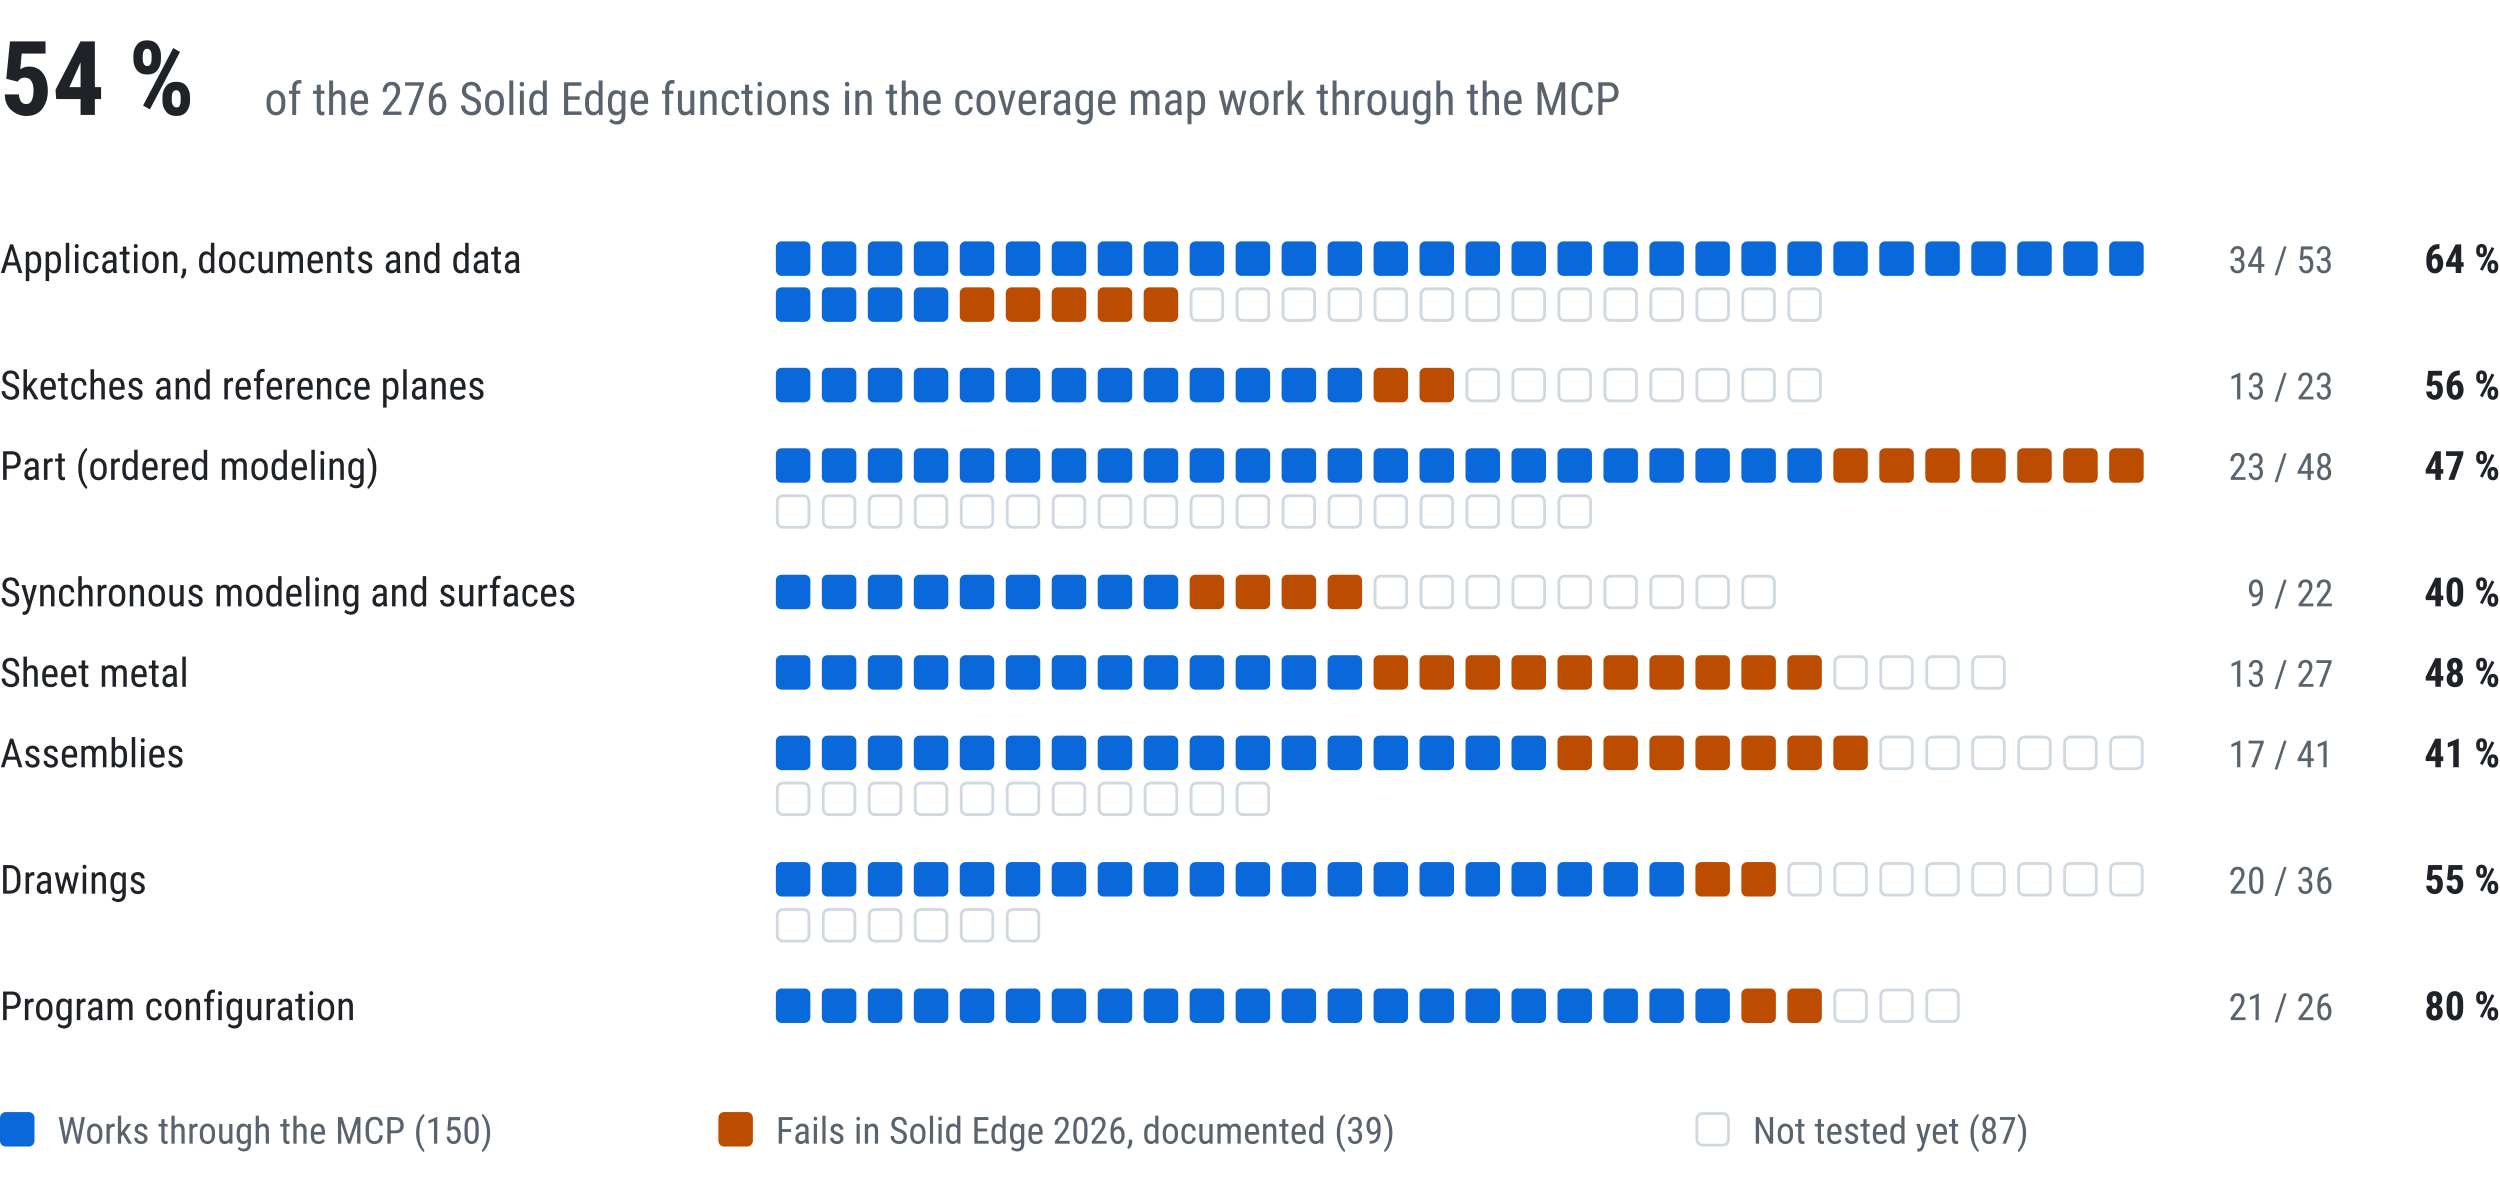
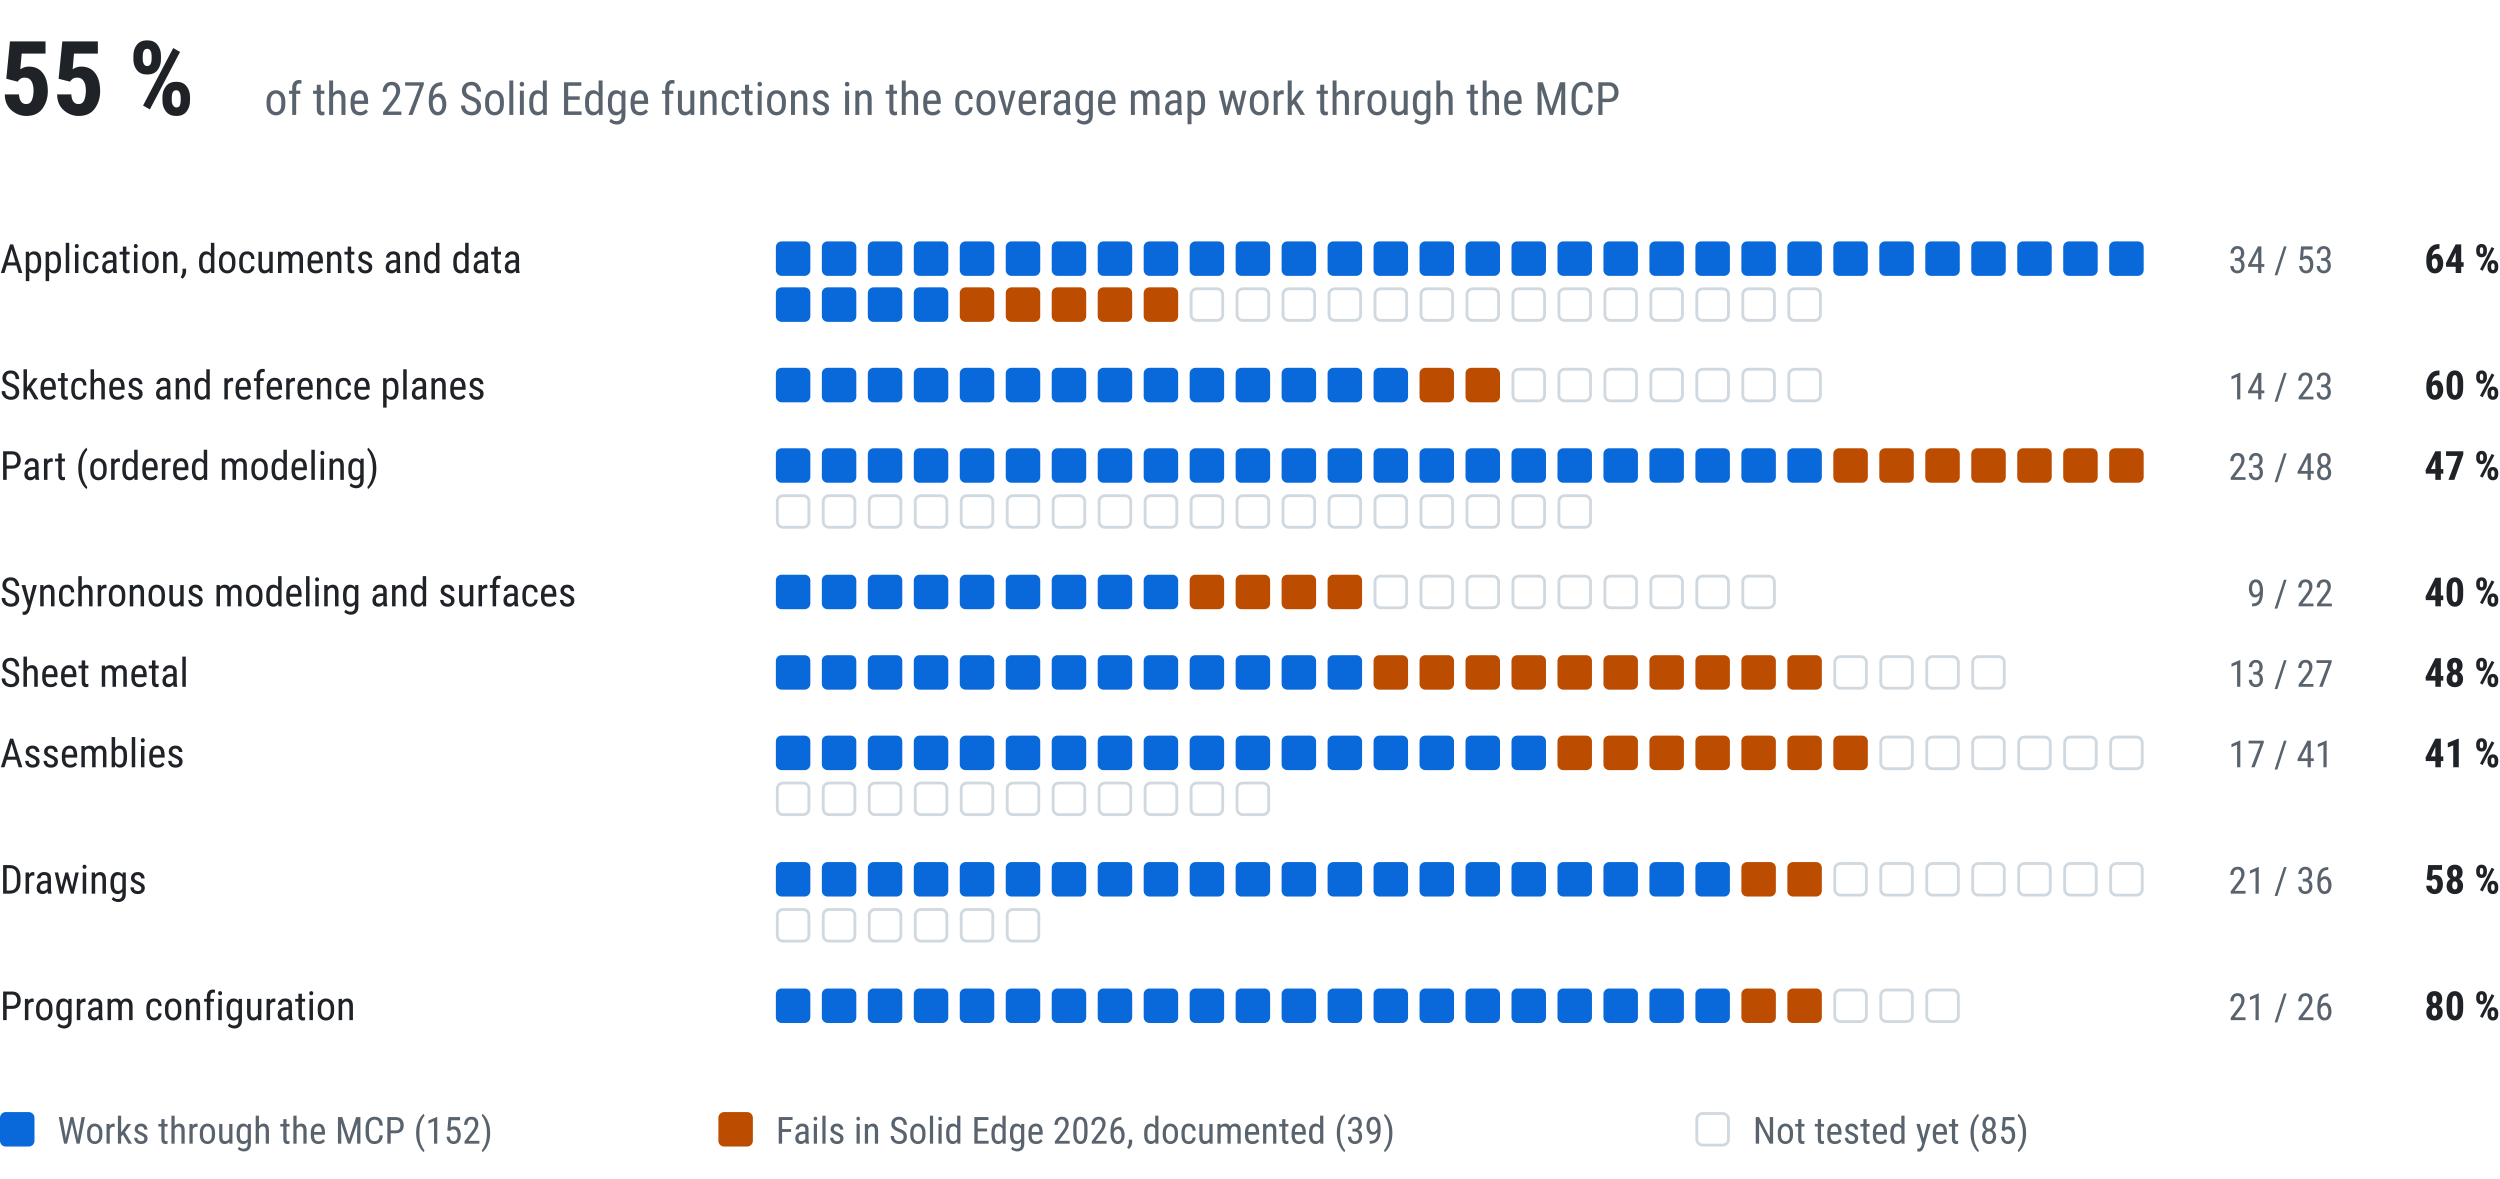
<svg xmlns="http://www.w3.org/2000/svg" width="870" height="410" viewBox="0 0 870 410" role="img" aria-labelledby="title desc">
  <g font-family="Bahnschrift, 'DIN Alternate', 'DIN 1451', D-DIN, Barlow, 'Roboto Condensed', 'Arial Narrow', sans-serif">
-     <text x="0" y="40" font-size="36" font-weight="600" fill="#1f2328">54 %</text>
+     <text x="0" y="40" font-size="36" font-weight="600" fill="#1f2328">55 %</text>
    <text x="92" y="40" font-size="16" fill="#59636e">of the 276 Solid Edge functions in the coverage map work through the MCP</text>
    <text x="0" y="95" font-size="14" fill="#1f2328">Application, documents and data</text>
    <rect x="270" y="84" width="12" height="12" rx="2" fill="#0969da" />
    <rect x="286" y="84" width="12" height="12" rx="2" fill="#0969da" />
    <rect x="302" y="84" width="12" height="12" rx="2" fill="#0969da" />
    <rect x="318" y="84" width="12" height="12" rx="2" fill="#0969da" />
    <rect x="334" y="84" width="12" height="12" rx="2" fill="#0969da" />
    <rect x="350" y="84" width="12" height="12" rx="2" fill="#0969da" />
    <rect x="366" y="84" width="12" height="12" rx="2" fill="#0969da" />
    <rect x="382" y="84" width="12" height="12" rx="2" fill="#0969da" />
    <rect x="398" y="84" width="12" height="12" rx="2" fill="#0969da" />
    <rect x="414" y="84" width="12" height="12" rx="2" fill="#0969da" />
    <rect x="430" y="84" width="12" height="12" rx="2" fill="#0969da" />
    <rect x="446" y="84" width="12" height="12" rx="2" fill="#0969da" />
    <rect x="462" y="84" width="12" height="12" rx="2" fill="#0969da" />
    <rect x="478" y="84" width="12" height="12" rx="2" fill="#0969da" />
    <rect x="494" y="84" width="12" height="12" rx="2" fill="#0969da" />
    <rect x="510" y="84" width="12" height="12" rx="2" fill="#0969da" />
    <rect x="526" y="84" width="12" height="12" rx="2" fill="#0969da" />
    <rect x="542" y="84" width="12" height="12" rx="2" fill="#0969da" />
    <rect x="558" y="84" width="12" height="12" rx="2" fill="#0969da" />
    <rect x="574" y="84" width="12" height="12" rx="2" fill="#0969da" />
    <rect x="590" y="84" width="12" height="12" rx="2" fill="#0969da" />
    <rect x="606" y="84" width="12" height="12" rx="2" fill="#0969da" />
    <rect x="622" y="84" width="12" height="12" rx="2" fill="#0969da" />
    <rect x="638" y="84" width="12" height="12" rx="2" fill="#0969da" />
    <rect x="654" y="84" width="12" height="12" rx="2" fill="#0969da" />
    <rect x="670" y="84" width="12" height="12" rx="2" fill="#0969da" />
    <rect x="686" y="84" width="12" height="12" rx="2" fill="#0969da" />
    <rect x="702" y="84" width="12" height="12" rx="2" fill="#0969da" />
    <rect x="718" y="84" width="12" height="12" rx="2" fill="#0969da" />
    <rect x="734" y="84" width="12" height="12" rx="2" fill="#0969da" />
    <rect x="270" y="100" width="12" height="12" rx="2" fill="#0969da" />
    <rect x="286" y="100" width="12" height="12" rx="2" fill="#0969da" />
    <rect x="302" y="100" width="12" height="12" rx="2" fill="#0969da" />
    <rect x="318" y="100" width="12" height="12" rx="2" fill="#0969da" />
    <rect x="334" y="100" width="12" height="12" rx="2" fill="#bc4c00" />
    <rect x="350" y="100" width="12" height="12" rx="2" fill="#bc4c00" />
    <rect x="366" y="100" width="12" height="12" rx="2" fill="#bc4c00" />
    <rect x="382" y="100" width="12" height="12" rx="2" fill="#bc4c00" />
    <rect x="398" y="100" width="12" height="12" rx="2" fill="#bc4c00" />
    <rect x="414.5" y="100.5" width="11" height="11" rx="2" fill="none" stroke="#d1d9e0" />
    <rect x="430.5" y="100.5" width="11" height="11" rx="2" fill="none" stroke="#d1d9e0" />
    <rect x="446.5" y="100.5" width="11" height="11" rx="2" fill="none" stroke="#d1d9e0" />
    <rect x="462.5" y="100.5" width="11" height="11" rx="2" fill="none" stroke="#d1d9e0" />
    <rect x="478.5" y="100.5" width="11" height="11" rx="2" fill="none" stroke="#d1d9e0" />
    <rect x="494.5" y="100.5" width="11" height="11" rx="2" fill="none" stroke="#d1d9e0" />
    <rect x="510.5" y="100.5" width="11" height="11" rx="2" fill="none" stroke="#d1d9e0" />
    <rect x="526.5" y="100.5" width="11" height="11" rx="2" fill="none" stroke="#d1d9e0" />
    <rect x="542.5" y="100.5" width="11" height="11" rx="2" fill="none" stroke="#d1d9e0" />
    <rect x="558.5" y="100.5" width="11" height="11" rx="2" fill="none" stroke="#d1d9e0" />
    <rect x="574.5" y="100.5" width="11" height="11" rx="2" fill="none" stroke="#d1d9e0" />
    <rect x="590.5" y="100.5" width="11" height="11" rx="2" fill="none" stroke="#d1d9e0" />
    <rect x="606.5" y="100.5" width="11" height="11" rx="2" fill="none" stroke="#d1d9e0" />
    <rect x="622.5" y="100.5" width="11" height="11" rx="2" fill="none" stroke="#d1d9e0" />
    <text x="812" y="95" font-size="13" text-anchor="end" fill="#59636e">34 / 53</text>
    <text x="870" y="95" font-size="14" font-weight="600" text-anchor="end" fill="#1f2328">64 %</text>
    <text x="0" y="139" font-size="14" fill="#1f2328">Sketches and reference planes</text>
    <rect x="270" y="128" width="12" height="12" rx="2" fill="#0969da" />
    <rect x="286" y="128" width="12" height="12" rx="2" fill="#0969da" />
    <rect x="302" y="128" width="12" height="12" rx="2" fill="#0969da" />
    <rect x="318" y="128" width="12" height="12" rx="2" fill="#0969da" />
    <rect x="334" y="128" width="12" height="12" rx="2" fill="#0969da" />
    <rect x="350" y="128" width="12" height="12" rx="2" fill="#0969da" />
    <rect x="366" y="128" width="12" height="12" rx="2" fill="#0969da" />
    <rect x="382" y="128" width="12" height="12" rx="2" fill="#0969da" />
    <rect x="398" y="128" width="12" height="12" rx="2" fill="#0969da" />
    <rect x="414" y="128" width="12" height="12" rx="2" fill="#0969da" />
    <rect x="430" y="128" width="12" height="12" rx="2" fill="#0969da" />
    <rect x="446" y="128" width="12" height="12" rx="2" fill="#0969da" />
    <rect x="462" y="128" width="12" height="12" rx="2" fill="#0969da" />
-     <rect x="478" y="128" width="12" height="12" rx="2" fill="#bc4c00" />
+     <rect x="478" y="128" width="12" height="12" rx="2" fill="#0969da" />
    <rect x="494" y="128" width="12" height="12" rx="2" fill="#bc4c00" />
-     <rect x="510.5" y="128.5" width="11" height="11" rx="2" fill="none" stroke="#d1d9e0" />
+     <rect x="510" y="128" width="12" height="12" rx="2" fill="#bc4c00" />
    <rect x="526.5" y="128.5" width="11" height="11" rx="2" fill="none" stroke="#d1d9e0" />
    <rect x="542.5" y="128.5" width="11" height="11" rx="2" fill="none" stroke="#d1d9e0" />
    <rect x="558.5" y="128.5" width="11" height="11" rx="2" fill="none" stroke="#d1d9e0" />
    <rect x="574.5" y="128.5" width="11" height="11" rx="2" fill="none" stroke="#d1d9e0" />
    <rect x="590.5" y="128.5" width="11" height="11" rx="2" fill="none" stroke="#d1d9e0" />
    <rect x="606.5" y="128.5" width="11" height="11" rx="2" fill="none" stroke="#d1d9e0" />
    <rect x="622.5" y="128.5" width="11" height="11" rx="2" fill="none" stroke="#d1d9e0" />
-     <text x="812" y="139" font-size="13" text-anchor="end" fill="#59636e">13 / 23</text>
-     <text x="870" y="139" font-size="14" font-weight="600" text-anchor="end" fill="#1f2328">56 %</text>
+     <text x="812" y="139" font-size="13" text-anchor="end" fill="#59636e">14 / 23</text>
+     <text x="870" y="139" font-size="14" font-weight="600" text-anchor="end" fill="#1f2328">60 %</text>
    <text x="0" y="167" font-size="14" fill="#1f2328">Part (ordered modeling)</text>
    <rect x="270" y="156" width="12" height="12" rx="2" fill="#0969da" />
    <rect x="286" y="156" width="12" height="12" rx="2" fill="#0969da" />
    <rect x="302" y="156" width="12" height="12" rx="2" fill="#0969da" />
    <rect x="318" y="156" width="12" height="12" rx="2" fill="#0969da" />
    <rect x="334" y="156" width="12" height="12" rx="2" fill="#0969da" />
    <rect x="350" y="156" width="12" height="12" rx="2" fill="#0969da" />
    <rect x="366" y="156" width="12" height="12" rx="2" fill="#0969da" />
    <rect x="382" y="156" width="12" height="12" rx="2" fill="#0969da" />
    <rect x="398" y="156" width="12" height="12" rx="2" fill="#0969da" />
    <rect x="414" y="156" width="12" height="12" rx="2" fill="#0969da" />
    <rect x="430" y="156" width="12" height="12" rx="2" fill="#0969da" />
    <rect x="446" y="156" width="12" height="12" rx="2" fill="#0969da" />
    <rect x="462" y="156" width="12" height="12" rx="2" fill="#0969da" />
    <rect x="478" y="156" width="12" height="12" rx="2" fill="#0969da" />
    <rect x="494" y="156" width="12" height="12" rx="2" fill="#0969da" />
    <rect x="510" y="156" width="12" height="12" rx="2" fill="#0969da" />
    <rect x="526" y="156" width="12" height="12" rx="2" fill="#0969da" />
    <rect x="542" y="156" width="12" height="12" rx="2" fill="#0969da" />
    <rect x="558" y="156" width="12" height="12" rx="2" fill="#0969da" />
    <rect x="574" y="156" width="12" height="12" rx="2" fill="#0969da" />
    <rect x="590" y="156" width="12" height="12" rx="2" fill="#0969da" />
    <rect x="606" y="156" width="12" height="12" rx="2" fill="#0969da" />
    <rect x="622" y="156" width="12" height="12" rx="2" fill="#0969da" />
    <rect x="638" y="156" width="12" height="12" rx="2" fill="#bc4c00" />
    <rect x="654" y="156" width="12" height="12" rx="2" fill="#bc4c00" />
    <rect x="670" y="156" width="12" height="12" rx="2" fill="#bc4c00" />
    <rect x="686" y="156" width="12" height="12" rx="2" fill="#bc4c00" />
    <rect x="702" y="156" width="12" height="12" rx="2" fill="#bc4c00" />
    <rect x="718" y="156" width="12" height="12" rx="2" fill="#bc4c00" />
    <rect x="734" y="156" width="12" height="12" rx="2" fill="#bc4c00" />
    <rect x="270.5" y="172.5" width="11" height="11" rx="2" fill="none" stroke="#d1d9e0" />
    <rect x="286.5" y="172.5" width="11" height="11" rx="2" fill="none" stroke="#d1d9e0" />
    <rect x="302.5" y="172.5" width="11" height="11" rx="2" fill="none" stroke="#d1d9e0" />
    <rect x="318.5" y="172.5" width="11" height="11" rx="2" fill="none" stroke="#d1d9e0" />
    <rect x="334.5" y="172.5" width="11" height="11" rx="2" fill="none" stroke="#d1d9e0" />
    <rect x="350.5" y="172.5" width="11" height="11" rx="2" fill="none" stroke="#d1d9e0" />
    <rect x="366.5" y="172.5" width="11" height="11" rx="2" fill="none" stroke="#d1d9e0" />
    <rect x="382.5" y="172.5" width="11" height="11" rx="2" fill="none" stroke="#d1d9e0" />
    <rect x="398.5" y="172.5" width="11" height="11" rx="2" fill="none" stroke="#d1d9e0" />
    <rect x="414.5" y="172.5" width="11" height="11" rx="2" fill="none" stroke="#d1d9e0" />
    <rect x="430.5" y="172.5" width="11" height="11" rx="2" fill="none" stroke="#d1d9e0" />
    <rect x="446.5" y="172.5" width="11" height="11" rx="2" fill="none" stroke="#d1d9e0" />
    <rect x="462.5" y="172.5" width="11" height="11" rx="2" fill="none" stroke="#d1d9e0" />
    <rect x="478.5" y="172.5" width="11" height="11" rx="2" fill="none" stroke="#d1d9e0" />
    <rect x="494.5" y="172.5" width="11" height="11" rx="2" fill="none" stroke="#d1d9e0" />
    <rect x="510.5" y="172.5" width="11" height="11" rx="2" fill="none" stroke="#d1d9e0" />
    <rect x="526.5" y="172.5" width="11" height="11" rx="2" fill="none" stroke="#d1d9e0" />
    <rect x="542.5" y="172.5" width="11" height="11" rx="2" fill="none" stroke="#d1d9e0" />
    <text x="812" y="167" font-size="13" text-anchor="end" fill="#59636e">23 / 48</text>
    <text x="870" y="167" font-size="14" font-weight="600" text-anchor="end" fill="#1f2328">47 %</text>
    <text x="0" y="211" font-size="14" fill="#1f2328">Synchronous modeling and surfaces</text>
    <rect x="270" y="200" width="12" height="12" rx="2" fill="#0969da" />
    <rect x="286" y="200" width="12" height="12" rx="2" fill="#0969da" />
    <rect x="302" y="200" width="12" height="12" rx="2" fill="#0969da" />
    <rect x="318" y="200" width="12" height="12" rx="2" fill="#0969da" />
    <rect x="334" y="200" width="12" height="12" rx="2" fill="#0969da" />
    <rect x="350" y="200" width="12" height="12" rx="2" fill="#0969da" />
    <rect x="366" y="200" width="12" height="12" rx="2" fill="#0969da" />
    <rect x="382" y="200" width="12" height="12" rx="2" fill="#0969da" />
    <rect x="398" y="200" width="12" height="12" rx="2" fill="#0969da" />
    <rect x="414" y="200" width="12" height="12" rx="2" fill="#bc4c00" />
    <rect x="430" y="200" width="12" height="12" rx="2" fill="#bc4c00" />
    <rect x="446" y="200" width="12" height="12" rx="2" fill="#bc4c00" />
    <rect x="462" y="200" width="12" height="12" rx="2" fill="#bc4c00" />
    <rect x="478.5" y="200.5" width="11" height="11" rx="2" fill="none" stroke="#d1d9e0" />
    <rect x="494.5" y="200.5" width="11" height="11" rx="2" fill="none" stroke="#d1d9e0" />
    <rect x="510.5" y="200.5" width="11" height="11" rx="2" fill="none" stroke="#d1d9e0" />
    <rect x="526.5" y="200.5" width="11" height="11" rx="2" fill="none" stroke="#d1d9e0" />
    <rect x="542.5" y="200.5" width="11" height="11" rx="2" fill="none" stroke="#d1d9e0" />
    <rect x="558.5" y="200.5" width="11" height="11" rx="2" fill="none" stroke="#d1d9e0" />
    <rect x="574.5" y="200.5" width="11" height="11" rx="2" fill="none" stroke="#d1d9e0" />
    <rect x="590.5" y="200.5" width="11" height="11" rx="2" fill="none" stroke="#d1d9e0" />
    <rect x="606.5" y="200.5" width="11" height="11" rx="2" fill="none" stroke="#d1d9e0" />
    <text x="812" y="211" font-size="13" text-anchor="end" fill="#59636e">9 / 22</text>
    <text x="870" y="211" font-size="14" font-weight="600" text-anchor="end" fill="#1f2328">40 %</text>
    <text x="0" y="239" font-size="14" fill="#1f2328">Sheet metal</text>
    <rect x="270" y="228" width="12" height="12" rx="2" fill="#0969da" />
    <rect x="286" y="228" width="12" height="12" rx="2" fill="#0969da" />
    <rect x="302" y="228" width="12" height="12" rx="2" fill="#0969da" />
    <rect x="318" y="228" width="12" height="12" rx="2" fill="#0969da" />
    <rect x="334" y="228" width="12" height="12" rx="2" fill="#0969da" />
    <rect x="350" y="228" width="12" height="12" rx="2" fill="#0969da" />
    <rect x="366" y="228" width="12" height="12" rx="2" fill="#0969da" />
    <rect x="382" y="228" width="12" height="12" rx="2" fill="#0969da" />
    <rect x="398" y="228" width="12" height="12" rx="2" fill="#0969da" />
    <rect x="414" y="228" width="12" height="12" rx="2" fill="#0969da" />
    <rect x="430" y="228" width="12" height="12" rx="2" fill="#0969da" />
    <rect x="446" y="228" width="12" height="12" rx="2" fill="#0969da" />
    <rect x="462" y="228" width="12" height="12" rx="2" fill="#0969da" />
    <rect x="478" y="228" width="12" height="12" rx="2" fill="#bc4c00" />
    <rect x="494" y="228" width="12" height="12" rx="2" fill="#bc4c00" />
    <rect x="510" y="228" width="12" height="12" rx="2" fill="#bc4c00" />
    <rect x="526" y="228" width="12" height="12" rx="2" fill="#bc4c00" />
    <rect x="542" y="228" width="12" height="12" rx="2" fill="#bc4c00" />
    <rect x="558" y="228" width="12" height="12" rx="2" fill="#bc4c00" />
    <rect x="574" y="228" width="12" height="12" rx="2" fill="#bc4c00" />
    <rect x="590" y="228" width="12" height="12" rx="2" fill="#bc4c00" />
    <rect x="606" y="228" width="12" height="12" rx="2" fill="#bc4c00" />
    <rect x="622" y="228" width="12" height="12" rx="2" fill="#bc4c00" />
    <rect x="638.5" y="228.5" width="11" height="11" rx="2" fill="none" stroke="#d1d9e0" />
    <rect x="654.5" y="228.5" width="11" height="11" rx="2" fill="none" stroke="#d1d9e0" />
    <rect x="670.5" y="228.5" width="11" height="11" rx="2" fill="none" stroke="#d1d9e0" />
    <rect x="686.5" y="228.5" width="11" height="11" rx="2" fill="none" stroke="#d1d9e0" />
    <text x="812" y="239" font-size="13" text-anchor="end" fill="#59636e">13 / 27</text>
    <text x="870" y="239" font-size="14" font-weight="600" text-anchor="end" fill="#1f2328">48 %</text>
    <text x="0" y="267" font-size="14" fill="#1f2328">Assemblies</text>
    <rect x="270" y="256" width="12" height="12" rx="2" fill="#0969da" />
    <rect x="286" y="256" width="12" height="12" rx="2" fill="#0969da" />
    <rect x="302" y="256" width="12" height="12" rx="2" fill="#0969da" />
    <rect x="318" y="256" width="12" height="12" rx="2" fill="#0969da" />
    <rect x="334" y="256" width="12" height="12" rx="2" fill="#0969da" />
    <rect x="350" y="256" width="12" height="12" rx="2" fill="#0969da" />
    <rect x="366" y="256" width="12" height="12" rx="2" fill="#0969da" />
    <rect x="382" y="256" width="12" height="12" rx="2" fill="#0969da" />
    <rect x="398" y="256" width="12" height="12" rx="2" fill="#0969da" />
    <rect x="414" y="256" width="12" height="12" rx="2" fill="#0969da" />
    <rect x="430" y="256" width="12" height="12" rx="2" fill="#0969da" />
    <rect x="446" y="256" width="12" height="12" rx="2" fill="#0969da" />
    <rect x="462" y="256" width="12" height="12" rx="2" fill="#0969da" />
    <rect x="478" y="256" width="12" height="12" rx="2" fill="#0969da" />
    <rect x="494" y="256" width="12" height="12" rx="2" fill="#0969da" />
    <rect x="510" y="256" width="12" height="12" rx="2" fill="#0969da" />
    <rect x="526" y="256" width="12" height="12" rx="2" fill="#0969da" />
    <rect x="542" y="256" width="12" height="12" rx="2" fill="#bc4c00" />
    <rect x="558" y="256" width="12" height="12" rx="2" fill="#bc4c00" />
    <rect x="574" y="256" width="12" height="12" rx="2" fill="#bc4c00" />
    <rect x="590" y="256" width="12" height="12" rx="2" fill="#bc4c00" />
    <rect x="606" y="256" width="12" height="12" rx="2" fill="#bc4c00" />
    <rect x="622" y="256" width="12" height="12" rx="2" fill="#bc4c00" />
    <rect x="638" y="256" width="12" height="12" rx="2" fill="#bc4c00" />
    <rect x="654.5" y="256.5" width="11" height="11" rx="2" fill="none" stroke="#d1d9e0" />
    <rect x="670.5" y="256.5" width="11" height="11" rx="2" fill="none" stroke="#d1d9e0" />
    <rect x="686.5" y="256.5" width="11" height="11" rx="2" fill="none" stroke="#d1d9e0" />
    <rect x="702.5" y="256.5" width="11" height="11" rx="2" fill="none" stroke="#d1d9e0" />
    <rect x="718.5" y="256.5" width="11" height="11" rx="2" fill="none" stroke="#d1d9e0" />
    <rect x="734.5" y="256.5" width="11" height="11" rx="2" fill="none" stroke="#d1d9e0" />
    <rect x="270.5" y="272.5" width="11" height="11" rx="2" fill="none" stroke="#d1d9e0" />
    <rect x="286.5" y="272.5" width="11" height="11" rx="2" fill="none" stroke="#d1d9e0" />
    <rect x="302.5" y="272.5" width="11" height="11" rx="2" fill="none" stroke="#d1d9e0" />
    <rect x="318.5" y="272.5" width="11" height="11" rx="2" fill="none" stroke="#d1d9e0" />
    <rect x="334.5" y="272.5" width="11" height="11" rx="2" fill="none" stroke="#d1d9e0" />
    <rect x="350.5" y="272.5" width="11" height="11" rx="2" fill="none" stroke="#d1d9e0" />
    <rect x="366.5" y="272.5" width="11" height="11" rx="2" fill="none" stroke="#d1d9e0" />
    <rect x="382.5" y="272.5" width="11" height="11" rx="2" fill="none" stroke="#d1d9e0" />
    <rect x="398.5" y="272.5" width="11" height="11" rx="2" fill="none" stroke="#d1d9e0" />
    <rect x="414.5" y="272.5" width="11" height="11" rx="2" fill="none" stroke="#d1d9e0" />
    <rect x="430.5" y="272.5" width="11" height="11" rx="2" fill="none" stroke="#d1d9e0" />
    <text x="812" y="267" font-size="13" text-anchor="end" fill="#59636e">17 / 41</text>
    <text x="870" y="267" font-size="14" font-weight="600" text-anchor="end" fill="#1f2328">41 %</text>
    <text x="0" y="311" font-size="14" fill="#1f2328">Drawings</text>
    <rect x="270" y="300" width="12" height="12" rx="2" fill="#0969da" />
    <rect x="286" y="300" width="12" height="12" rx="2" fill="#0969da" />
    <rect x="302" y="300" width="12" height="12" rx="2" fill="#0969da" />
    <rect x="318" y="300" width="12" height="12" rx="2" fill="#0969da" />
    <rect x="334" y="300" width="12" height="12" rx="2" fill="#0969da" />
    <rect x="350" y="300" width="12" height="12" rx="2" fill="#0969da" />
    <rect x="366" y="300" width="12" height="12" rx="2" fill="#0969da" />
    <rect x="382" y="300" width="12" height="12" rx="2" fill="#0969da" />
    <rect x="398" y="300" width="12" height="12" rx="2" fill="#0969da" />
    <rect x="414" y="300" width="12" height="12" rx="2" fill="#0969da" />
    <rect x="430" y="300" width="12" height="12" rx="2" fill="#0969da" />
    <rect x="446" y="300" width="12" height="12" rx="2" fill="#0969da" />
    <rect x="462" y="300" width="12" height="12" rx="2" fill="#0969da" />
    <rect x="478" y="300" width="12" height="12" rx="2" fill="#0969da" />
    <rect x="494" y="300" width="12" height="12" rx="2" fill="#0969da" />
    <rect x="510" y="300" width="12" height="12" rx="2" fill="#0969da" />
    <rect x="526" y="300" width="12" height="12" rx="2" fill="#0969da" />
    <rect x="542" y="300" width="12" height="12" rx="2" fill="#0969da" />
    <rect x="558" y="300" width="12" height="12" rx="2" fill="#0969da" />
    <rect x="574" y="300" width="12" height="12" rx="2" fill="#0969da" />
-     <rect x="590" y="300" width="12" height="12" rx="2" fill="#bc4c00" />
+     <rect x="590" y="300" width="12" height="12" rx="2" fill="#0969da" />
    <rect x="606" y="300" width="12" height="12" rx="2" fill="#bc4c00" />
-     <rect x="622.5" y="300.5" width="11" height="11" rx="2" fill="none" stroke="#d1d9e0" />
+     <rect x="622" y="300" width="12" height="12" rx="2" fill="#bc4c00" />
    <rect x="638.5" y="300.5" width="11" height="11" rx="2" fill="none" stroke="#d1d9e0" />
    <rect x="654.5" y="300.5" width="11" height="11" rx="2" fill="none" stroke="#d1d9e0" />
    <rect x="670.5" y="300.5" width="11" height="11" rx="2" fill="none" stroke="#d1d9e0" />
    <rect x="686.5" y="300.5" width="11" height="11" rx="2" fill="none" stroke="#d1d9e0" />
    <rect x="702.5" y="300.5" width="11" height="11" rx="2" fill="none" stroke="#d1d9e0" />
    <rect x="718.5" y="300.5" width="11" height="11" rx="2" fill="none" stroke="#d1d9e0" />
    <rect x="734.5" y="300.5" width="11" height="11" rx="2" fill="none" stroke="#d1d9e0" />
    <rect x="270.5" y="316.5" width="11" height="11" rx="2" fill="none" stroke="#d1d9e0" />
    <rect x="286.5" y="316.5" width="11" height="11" rx="2" fill="none" stroke="#d1d9e0" />
    <rect x="302.5" y="316.5" width="11" height="11" rx="2" fill="none" stroke="#d1d9e0" />
    <rect x="318.5" y="316.5" width="11" height="11" rx="2" fill="none" stroke="#d1d9e0" />
    <rect x="334.5" y="316.5" width="11" height="11" rx="2" fill="none" stroke="#d1d9e0" />
    <rect x="350.5" y="316.5" width="11" height="11" rx="2" fill="none" stroke="#d1d9e0" />
-     <text x="812" y="311" font-size="13" text-anchor="end" fill="#59636e">20 / 36</text>
-     <text x="870" y="311" font-size="14" font-weight="600" text-anchor="end" fill="#1f2328">55 %</text>
+     <text x="812" y="311" font-size="13" text-anchor="end" fill="#59636e">21 / 36</text>
+     <text x="870" y="311" font-size="14" font-weight="600" text-anchor="end" fill="#1f2328">58 %</text>
    <text x="0" y="355" font-size="14" fill="#1f2328">Program configuration</text>
    <rect x="270" y="344" width="12" height="12" rx="2" fill="#0969da" />
    <rect x="286" y="344" width="12" height="12" rx="2" fill="#0969da" />
    <rect x="302" y="344" width="12" height="12" rx="2" fill="#0969da" />
    <rect x="318" y="344" width="12" height="12" rx="2" fill="#0969da" />
    <rect x="334" y="344" width="12" height="12" rx="2" fill="#0969da" />
    <rect x="350" y="344" width="12" height="12" rx="2" fill="#0969da" />
    <rect x="366" y="344" width="12" height="12" rx="2" fill="#0969da" />
    <rect x="382" y="344" width="12" height="12" rx="2" fill="#0969da" />
    <rect x="398" y="344" width="12" height="12" rx="2" fill="#0969da" />
    <rect x="414" y="344" width="12" height="12" rx="2" fill="#0969da" />
    <rect x="430" y="344" width="12" height="12" rx="2" fill="#0969da" />
    <rect x="446" y="344" width="12" height="12" rx="2" fill="#0969da" />
    <rect x="462" y="344" width="12" height="12" rx="2" fill="#0969da" />
    <rect x="478" y="344" width="12" height="12" rx="2" fill="#0969da" />
    <rect x="494" y="344" width="12" height="12" rx="2" fill="#0969da" />
    <rect x="510" y="344" width="12" height="12" rx="2" fill="#0969da" />
    <rect x="526" y="344" width="12" height="12" rx="2" fill="#0969da" />
    <rect x="542" y="344" width="12" height="12" rx="2" fill="#0969da" />
    <rect x="558" y="344" width="12" height="12" rx="2" fill="#0969da" />
    <rect x="574" y="344" width="12" height="12" rx="2" fill="#0969da" />
    <rect x="590" y="344" width="12" height="12" rx="2" fill="#0969da" />
    <rect x="606" y="344" width="12" height="12" rx="2" fill="#bc4c00" />
    <rect x="622" y="344" width="12" height="12" rx="2" fill="#bc4c00" />
    <rect x="638.5" y="344.5" width="11" height="11" rx="2" fill="none" stroke="#d1d9e0" />
    <rect x="654.5" y="344.5" width="11" height="11" rx="2" fill="none" stroke="#d1d9e0" />
    <rect x="670.5" y="344.5" width="11" height="11" rx="2" fill="none" stroke="#d1d9e0" />
    <text x="812" y="355" font-size="13" text-anchor="end" fill="#59636e">21 / 26</text>
    <text x="870" y="355" font-size="14" font-weight="600" text-anchor="end" fill="#1f2328">80 %</text>
    <rect x="0" y="387" width="12" height="12" rx="2" fill="#0969da" />
-     <text x="20" y="398" font-size="13" fill="#59636e">Works through the MCP (150)</text>
+     <text x="20" y="398" font-size="13" fill="#59636e">Works through the MCP (152)</text>
    <rect x="250" y="387" width="12" height="12" rx="2" fill="#bc4c00" />
    <text x="270" y="398" font-size="13" fill="#59636e">Fails in Solid Edge 2026, documented (39)</text>
    <rect x="590.5" y="387.5" width="11" height="11" rx="2" fill="none" stroke="#d1d9e0" />
-     <text x="610" y="398" font-size="13" fill="#59636e">Not tested yet (87)</text>
+     <text x="610" y="398" font-size="13" fill="#59636e">Not tested yet (85)</text>
  </g>
</svg>
